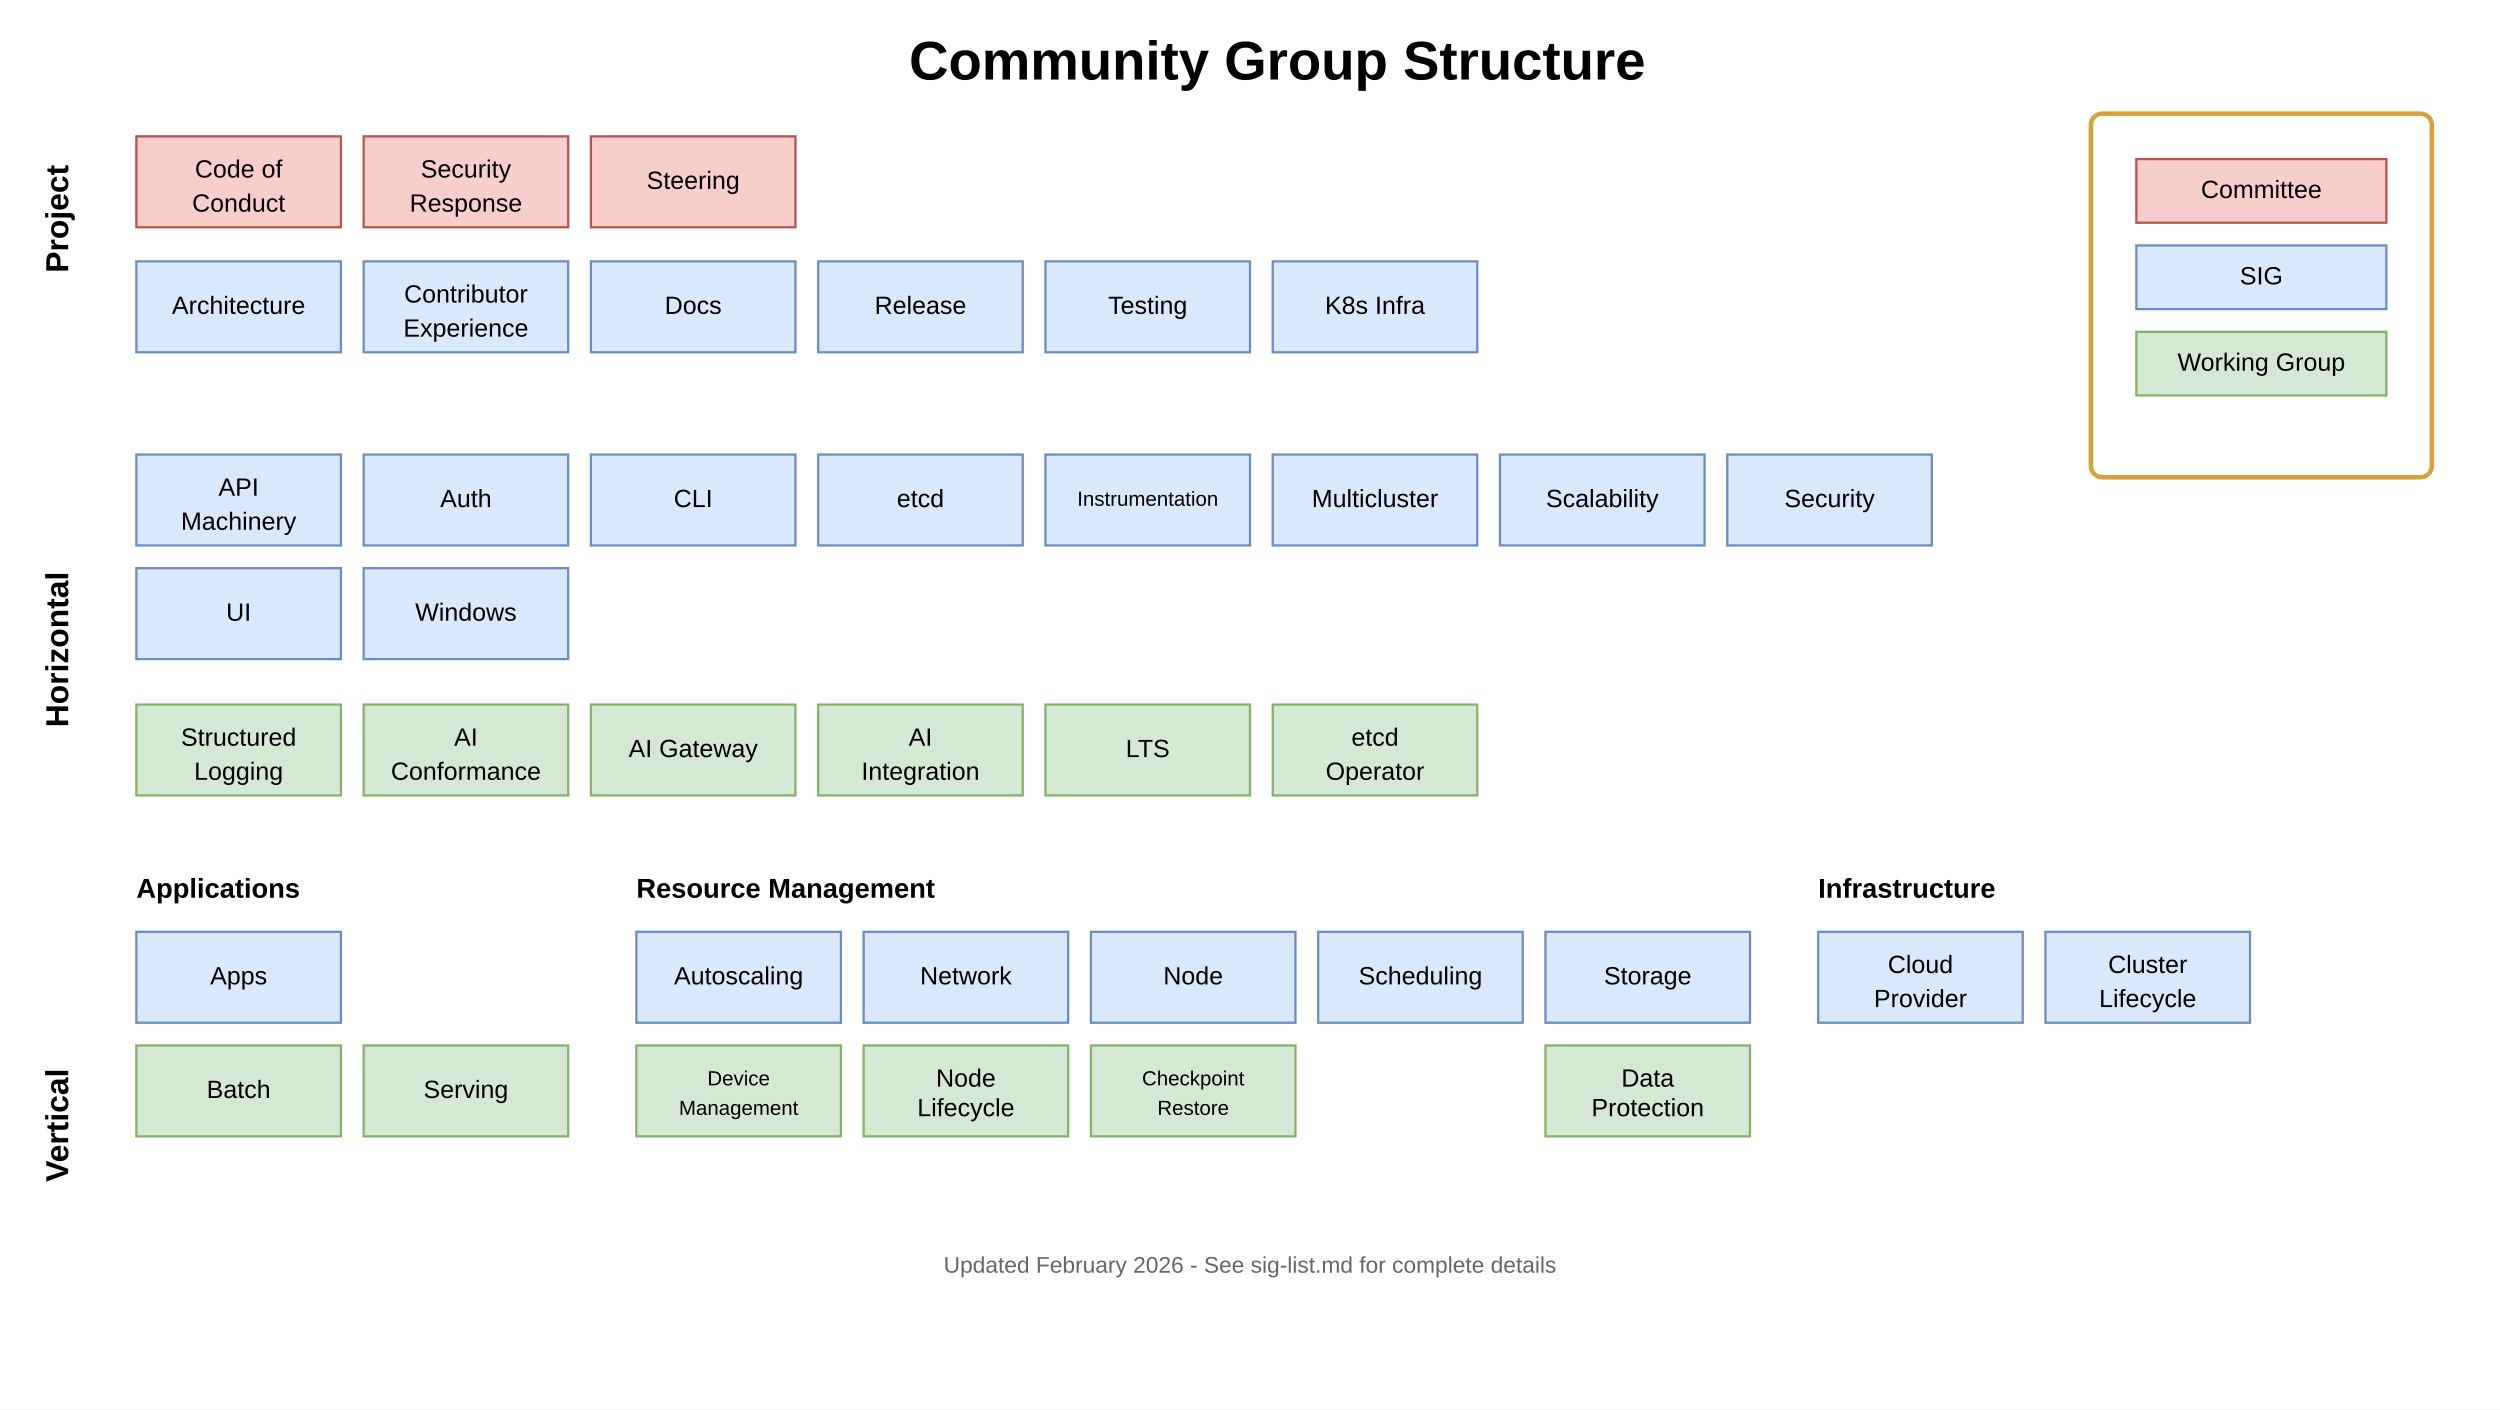
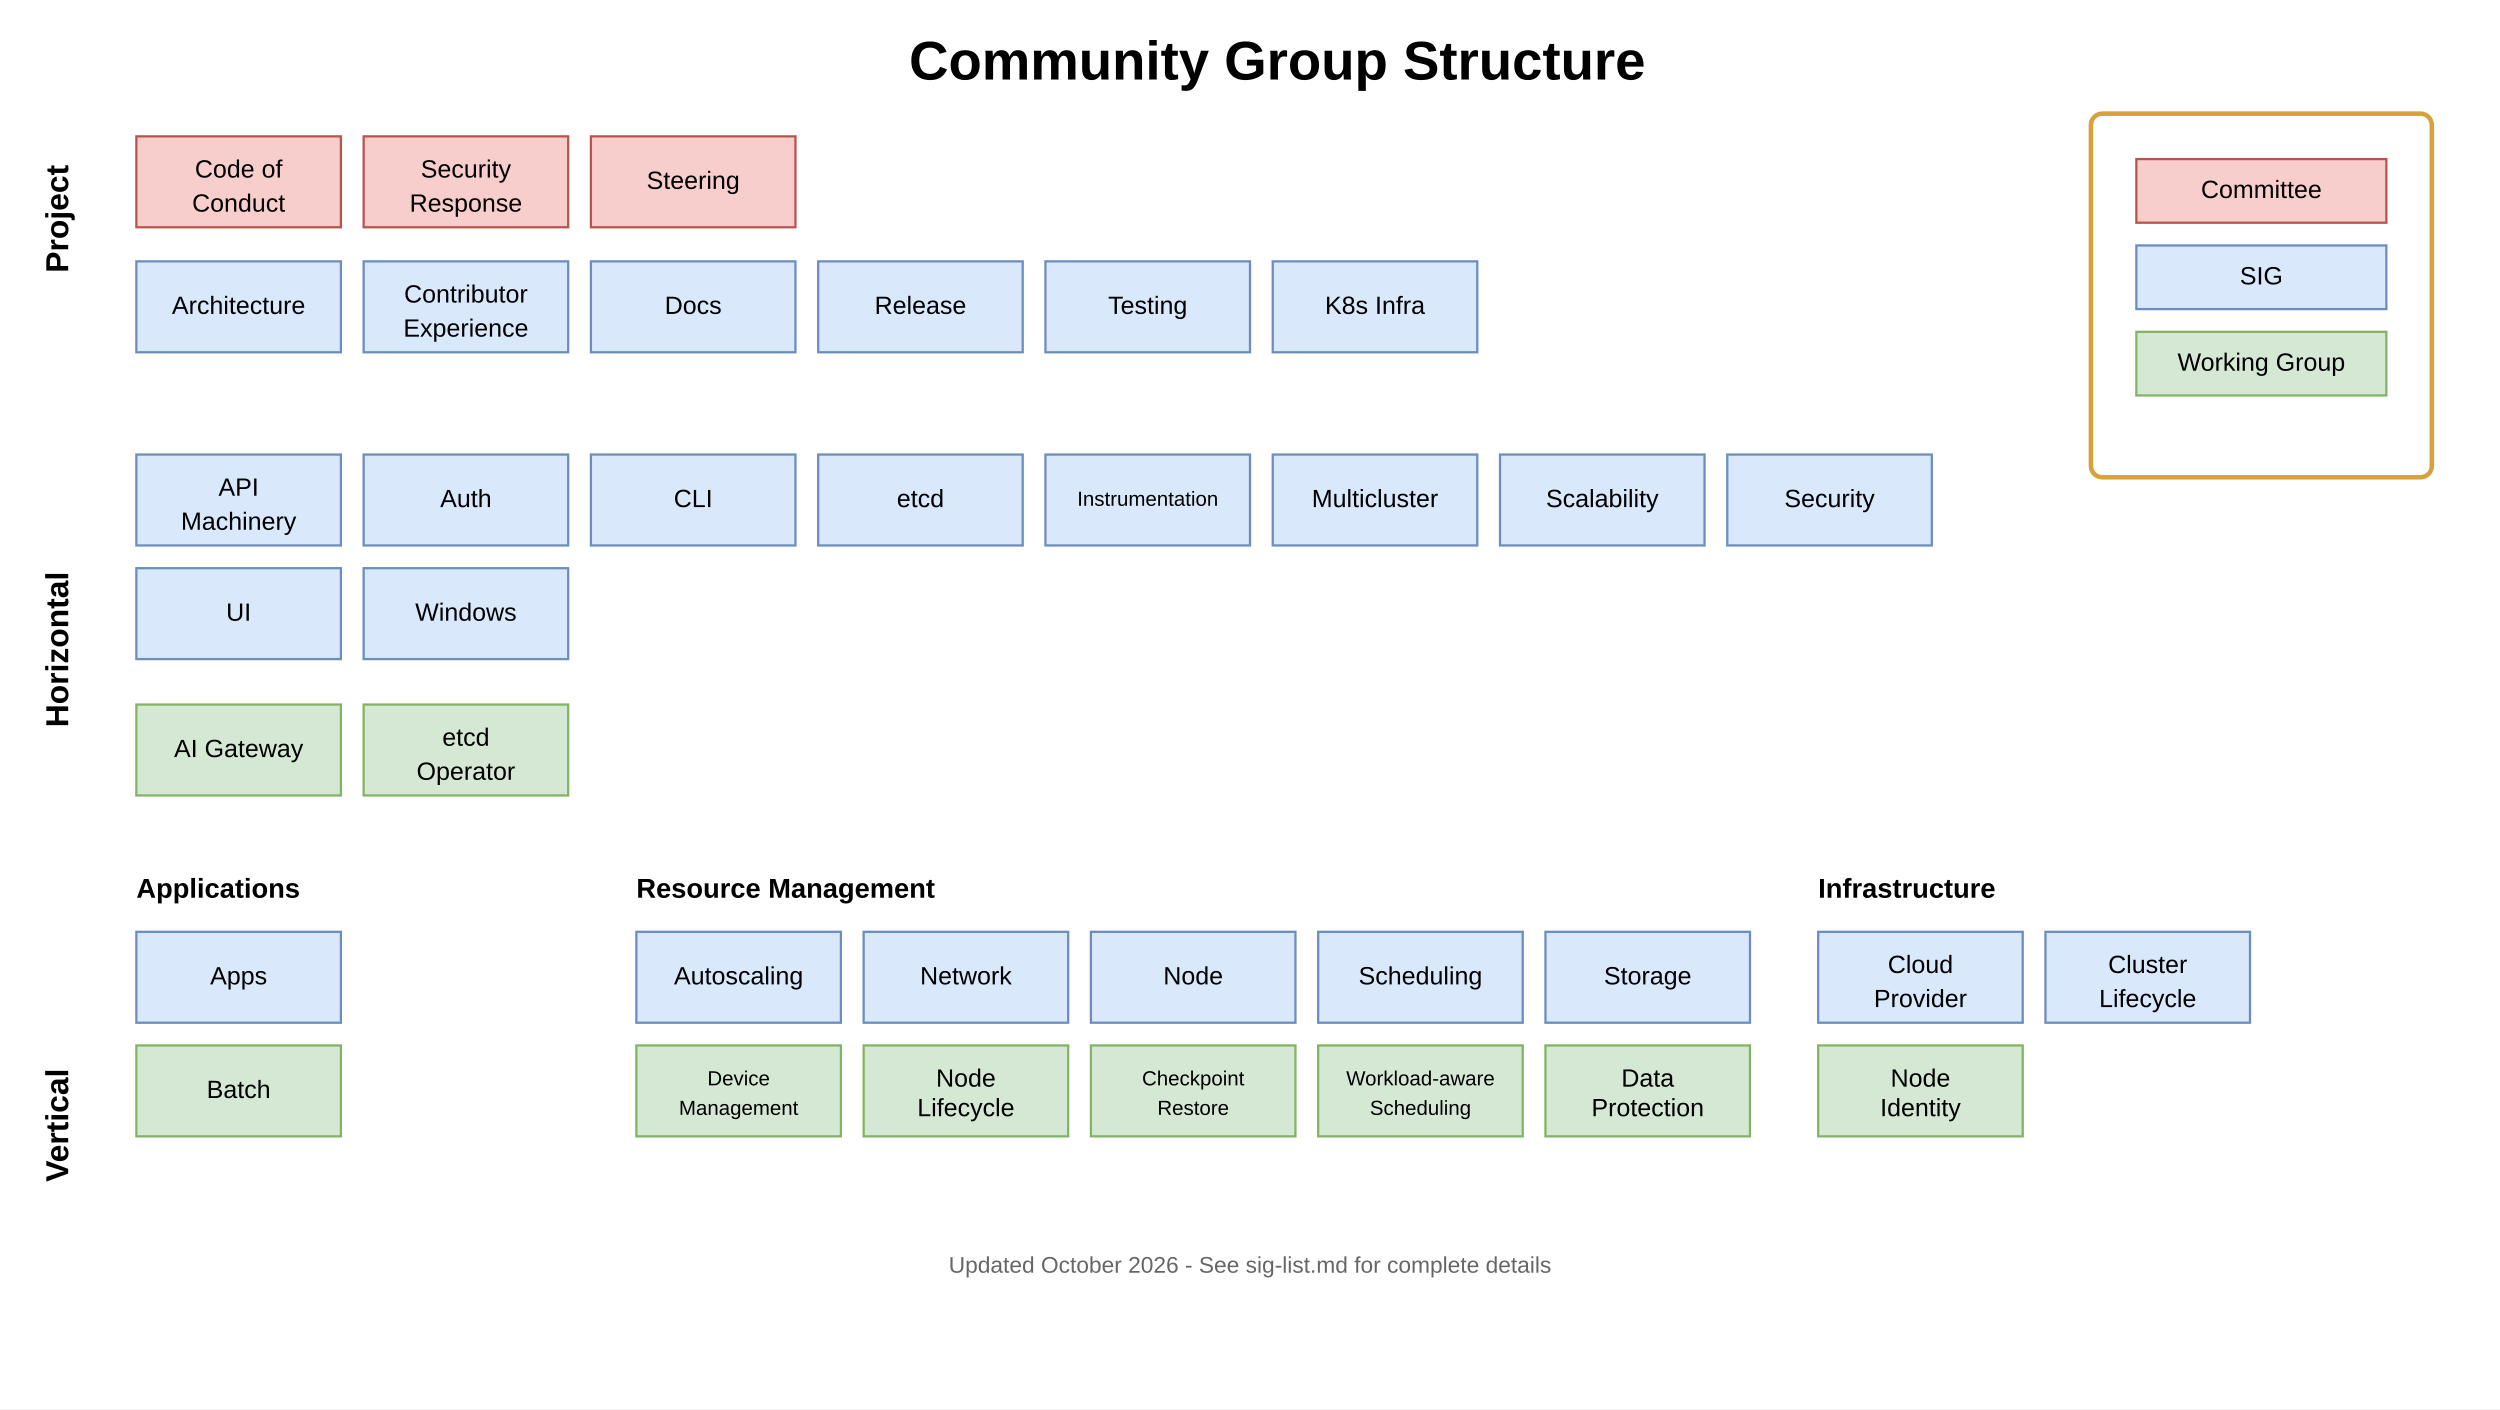
<svg xmlns="http://www.w3.org/2000/svg" viewBox="0 0 1100 620" font-family="Arial, sans-serif">
  <style>
    .title { font-size: 24px; font-weight: bold; }
    .section-label { font-size: 14px; font-weight: bold; }
    .subsection-label { font-size: 12px; font-weight: bold; }
    .box-text { font-size: 11px; text-anchor: middle; dominant-baseline: middle; }
    .box-text-small { font-size: 9px; text-anchor: middle; dominant-baseline: middle; }
    .legend-text { font-size: 11px; text-anchor: middle; dominant-baseline: middle; }
    .committee { fill: #f8cecc; stroke: #b85450; }
    .sig { fill: #dae8fc; stroke: #6c8ebf; }
    .wg { fill: #d5e8d4; stroke: #82b366; }
  </style>
  <rect width="100%" height="100%" fill="white" />
  <text x="400" y="35" class="title">Community Group Structure</text>
  <rect x="920" y="50" width="150" height="160" fill="none" stroke="#D6A23C" stroke-width="2" rx="5" />
  <rect x="940" y="70" width="110" height="28" class="committee" />
  <text x="995" y="84" class="legend-text">Committee</text>
  <rect x="940" y="108" width="110" height="28" class="sig" />
  <text x="995" y="122" class="legend-text">SIG</text>
  <rect x="940" y="146" width="110" height="28" class="wg" />
  <text x="995" y="160" class="legend-text">Working Group</text>
  <text x="30" y="120" class="section-label" transform="rotate(-90, 30, 120)">Project</text>
  <text x="30" y="320" class="section-label" transform="rotate(-90, 30, 320)">Horizontal</text>
  <text x="30" y="520" class="section-label" transform="rotate(-90, 30, 520)">Vertical</text>
  <rect x="60" y="60" width="90" height="40" class="committee" />
  <text x="105" y="75" class="box-text">Code of</text>
  <text x="105" y="90" class="box-text">Conduct</text>
  <rect x="160" y="60" width="90" height="40" class="committee" />
  <text x="205" y="75" class="box-text">Security</text>
  <text x="205" y="90" class="box-text">Response</text>
  <rect x="260" y="60" width="90" height="40" class="committee" />
  <text x="305" y="80" class="box-text">Steering</text>
  <rect x="60" y="115" width="90" height="40" class="sig" />
  <text x="105" y="135" class="box-text">Architecture</text>
  <rect x="160" y="115" width="90" height="40" class="sig" />
  <text x="205" y="130" class="box-text">Contributor</text>
  <text x="205" y="145" class="box-text">Experience</text>
  <rect x="260" y="115" width="90" height="40" class="sig" />
  <text x="305" y="135" class="box-text">Docs</text>
  <rect x="360" y="115" width="90" height="40" class="sig" />
  <text x="405" y="135" class="box-text">Release</text>
  <rect x="460" y="115" width="90" height="40" class="sig" />
  <text x="505" y="135" class="box-text">Testing</text>
  <rect x="560" y="115" width="90" height="40" class="sig" />
  <text x="605" y="135" class="box-text">K8s Infra</text>
  <rect x="60" y="200" width="90" height="40" class="sig" />
  <text x="105" y="215" class="box-text">API</text>
  <text x="105" y="230" class="box-text">Machinery</text>
  <rect x="160" y="200" width="90" height="40" class="sig" />
  <text x="205" y="220" class="box-text">Auth</text>
  <rect x="260" y="200" width="90" height="40" class="sig" />
  <text x="305" y="220" class="box-text">CLI</text>
  <rect x="360" y="200" width="90" height="40" class="sig" />
  <text x="405" y="220" class="box-text">etcd</text>
  <rect x="460" y="200" width="90" height="40" class="sig" />
  <text x="505" y="220" class="box-text-small">Instrumentation</text>
  <rect x="560" y="200" width="90" height="40" class="sig" />
  <text x="605" y="220" class="box-text">Multicluster</text>
  <rect x="660" y="200" width="90" height="40" class="sig" />
  <text x="705" y="220" class="box-text">Scalability</text>
  <rect x="760" y="200" width="90" height="40" class="sig" />
  <text x="805" y="220" class="box-text">Security</text>
  <rect x="60" y="250" width="90" height="40" class="sig" />
  <text x="105" y="270" class="box-text">UI</text>
  <rect x="160" y="250" width="90" height="40" class="sig" />
  <text x="205" y="270" class="box-text">Windows</text>
  <rect x="60" y="310" width="90" height="40" class="wg" />
-   <text x="105" y="325" class="box-text">Structured</text>
-   <text x="105" y="340" class="box-text">Logging</text>
+   <text x="105" y="330" class="box-text">AI Gateway</text>
  <rect x="160" y="310" width="90" height="40" class="wg" />
-   <text x="205" y="325" class="box-text">AI</text>
-   <text x="205" y="340" class="box-text">Conformance</text>
-   <rect x="260" y="310" width="90" height="40" class="wg" />
-   <text x="305" y="330" class="box-text">AI Gateway</text>
-   <rect x="360" y="310" width="90" height="40" class="wg" />
-   <text x="405" y="325" class="box-text">AI</text>
-   <text x="405" y="340" class="box-text">Integration</text>
-   <rect x="460" y="310" width="90" height="40" class="wg" />
-   <text x="505" y="330" class="box-text">LTS</text>
-   <rect x="560" y="310" width="90" height="40" class="wg" />
-   <text x="605" y="325" class="box-text">etcd</text>
-   <text x="605" y="340" class="box-text">Operator</text>
+   <text x="205" y="325" class="box-text">etcd</text>
+   <text x="205" y="340" class="box-text">Operator</text>
  <text x="60" y="395" class="subsection-label">Applications</text>
  <rect x="60" y="410" width="90" height="40" class="sig" />
  <text x="105" y="430" class="box-text">Apps</text>
  <rect x="60" y="460" width="90" height="40" class="wg" />
  <text x="105" y="480" class="box-text">Batch</text>
-   <rect x="160" y="460" width="90" height="40" class="wg" />
-   <text x="205" y="480" class="box-text">Serving</text>
  <text x="280" y="395" class="subsection-label">Resource Management</text>
  <rect x="280" y="410" width="90" height="40" class="sig" />
  <text x="325" y="430" class="box-text">Autoscaling</text>
  <rect x="380" y="410" width="90" height="40" class="sig" />
  <text x="425" y="430" class="box-text">Network</text>
  <rect x="480" y="410" width="90" height="40" class="sig" />
  <text x="525" y="430" class="box-text">Node</text>
  <rect x="580" y="410" width="90" height="40" class="sig" />
  <text x="625" y="430" class="box-text">Scheduling</text>
  <rect x="680" y="410" width="90" height="40" class="sig" />
  <text x="725" y="430" class="box-text">Storage</text>
  <rect x="280" y="460" width="90" height="40" class="wg" />
  <text x="325" y="475" class="box-text-small">Device</text>
  <text x="325" y="488" class="box-text-small">Management</text>
  <rect x="380" y="460" width="90" height="40" class="wg" />
  <text x="425" y="475" class="box-text">Node</text>
  <text x="425" y="488" class="box-text">Lifecycle</text>
  <rect x="480" y="460" width="90" height="40" class="wg" />
  <text x="525" y="475" class="box-text-small">Checkpoint</text>
  <text x="525" y="488" class="box-text-small">Restore</text>
+   <rect x="580" y="460" width="90" height="40" class="wg" />
+   <text x="625" y="475" class="box-text-small">Workload-aware</text>
+   <text x="625" y="488" class="box-text-small">Scheduling</text>
  <rect x="680" y="460" width="90" height="40" class="wg" />
  <text x="725" y="475" class="box-text">Data</text>
  <text x="725" y="488" class="box-text">Protection</text>
  <text x="800" y="395" class="subsection-label">Infrastructure</text>
  <rect x="800" y="410" width="90" height="40" class="sig" />
  <text x="845" y="425" class="box-text">Cloud</text>
  <text x="845" y="440" class="box-text">Provider</text>
  <rect x="900" y="410" width="90" height="40" class="sig" />
  <text x="945" y="425" class="box-text">Cluster</text>
  <text x="945" y="440" class="box-text">Lifecycle</text>
-   <text x="550" y="560" style="font-size: 10px; fill: #666; text-anchor: middle;">Updated February 2026 - See sig-list.md for complete details</text>
+   <rect x="800" y="460" width="90" height="40" class="wg" />
+   <text x="845" y="475" class="box-text">Node</text>
+   <text x="845" y="488" class="box-text">Identity</text>
+   <text x="550" y="560" style="font-size: 10px; fill: #666; text-anchor: middle;">Updated October 2026 - See sig-list.md for complete details</text>
</svg>
